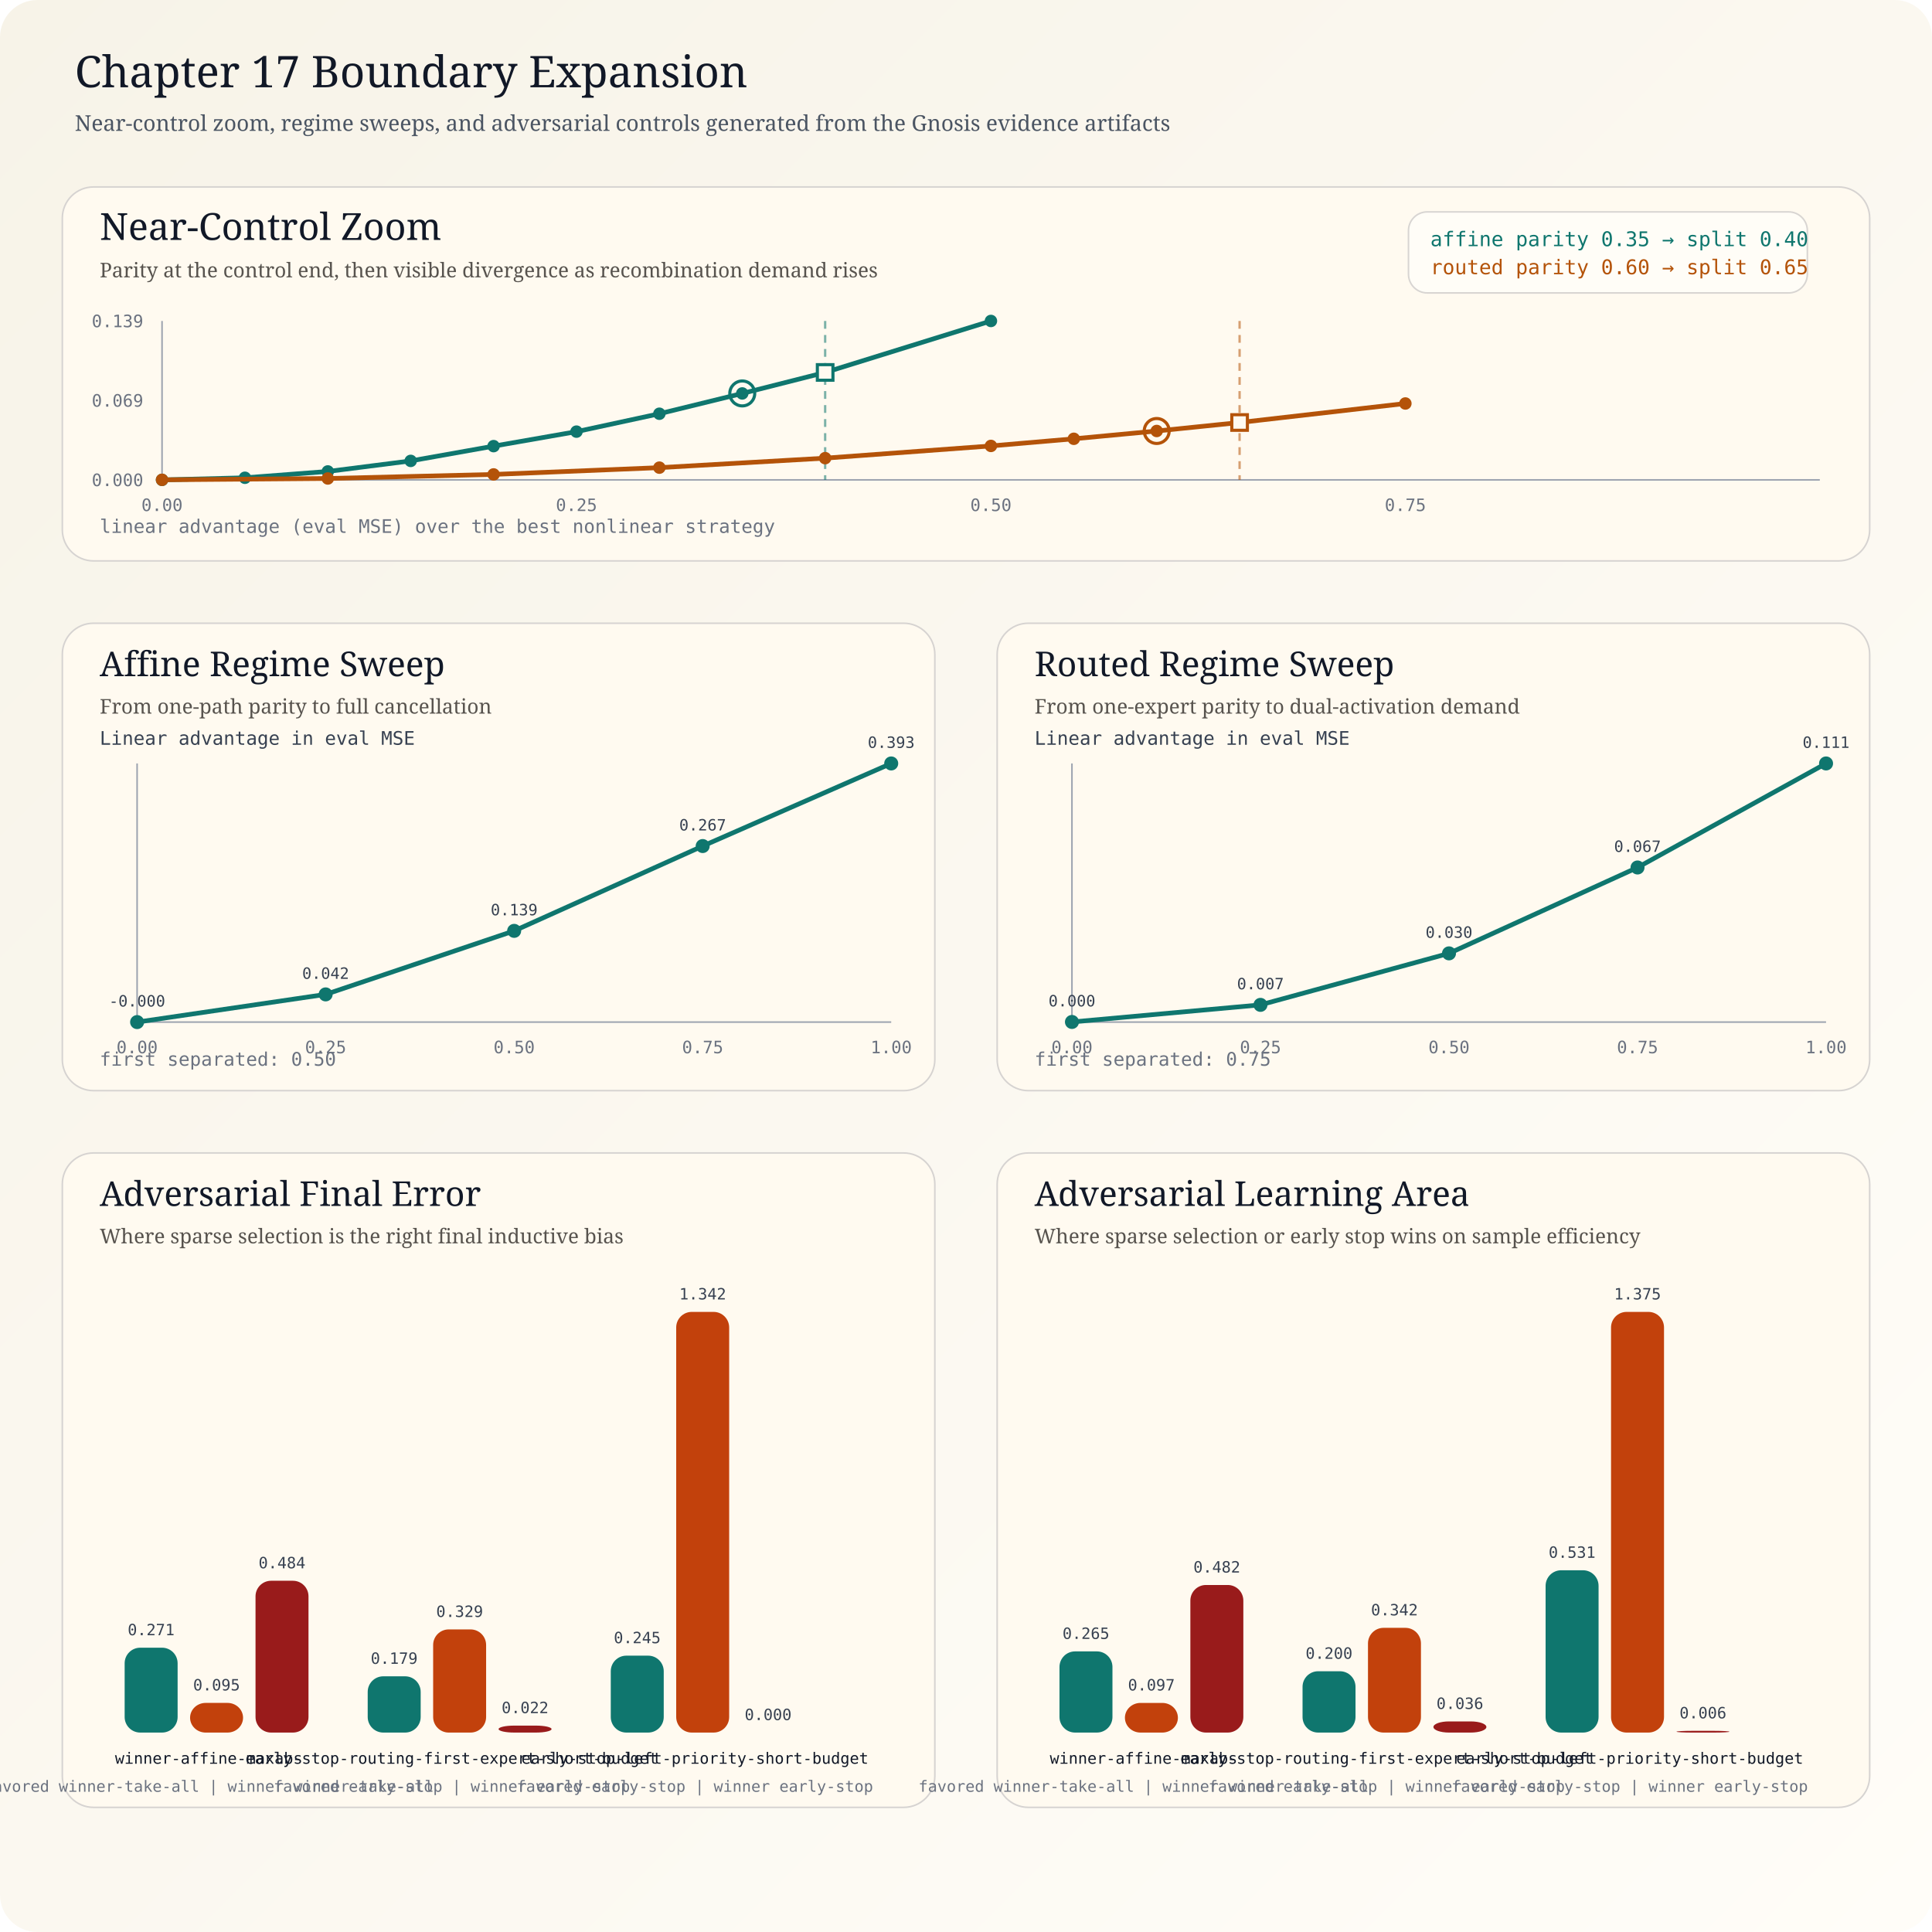
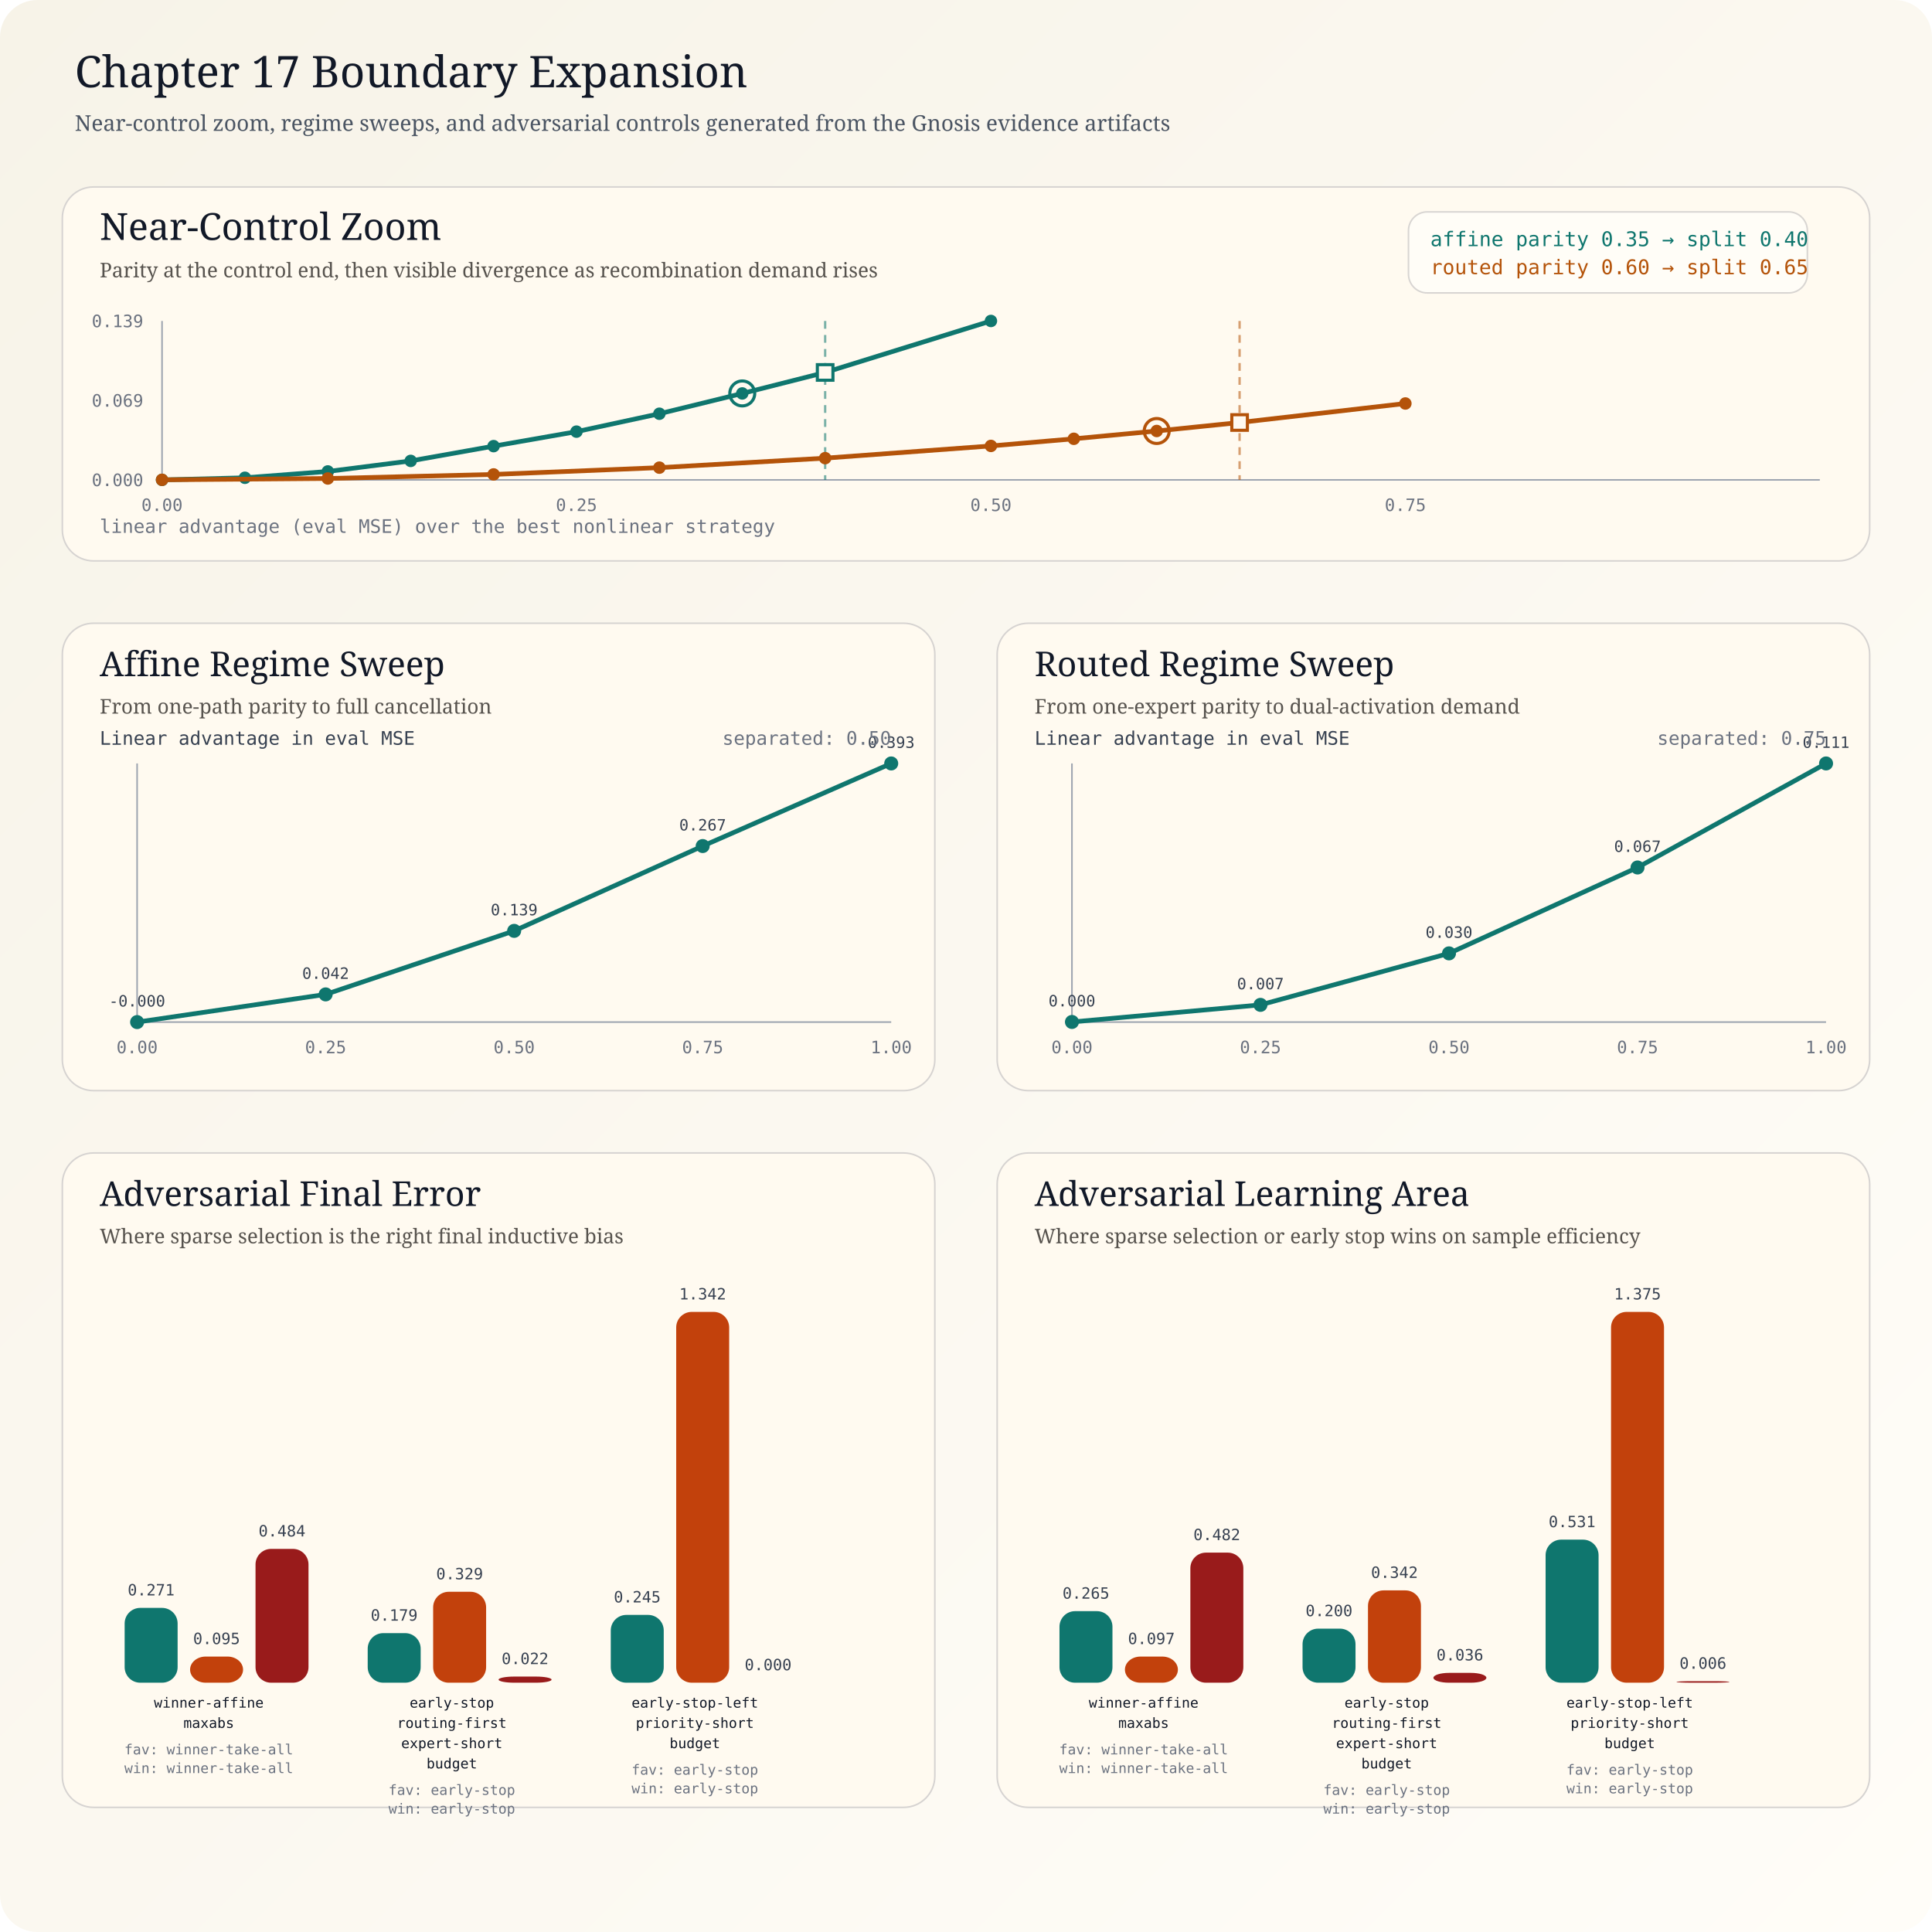
<svg xmlns="http://www.w3.org/2000/svg" width="1240" height="1240" viewBox="0 0 1240 1240" role="img" aria-labelledby="title desc">
  <defs>
    <linearGradient id="bg2" x1="0%" y1="0%" x2="100%" y2="100%">
      <stop offset="0%" stop-color="#f7f3e8" />
      <stop offset="100%" stop-color="#fffdf8" />
    </linearGradient>
  </defs>
  <rect width="1240" height="1240" fill="url(#bg2)" rx="24" />
  <text x="48" y="56" font-family="Georgia, serif" font-size="28" fill="#111827">Chapter 17 Boundary Expansion</text>
  <text x="48" y="84" font-family="Georgia, serif" font-size="14" fill="#4b5563">Near-control zoom, regime sweeps, and adversarial controls generated from the Gnosis evidence artifacts</text>
  <rect x="40" y="120" width="1160" height="240" rx="20" fill="#fffaf0" stroke="#d6d3d1" />
  <text x="64" y="154" font-family="Georgia, serif" font-size="24" fill="#111827">Near-Control Zoom</text>
  <text x="64" y="178" font-family="Georgia, serif" font-size="13" fill="#57534e">Parity at the control end, then visible divergence as recombination demand rises</text>
  <text x="64" y="342" font-family="ui-monospace, SFMono-Regular, monospace" font-size="12" fill="#6b7280">linear advantage (eval MSE) over the best nonlinear strategy</text>
  <line x1="104" y1="308" x2="1168" y2="308" stroke="#9ca3af" stroke-width="1" />
  <line x1="104" y1="206" x2="104" y2="308" stroke="#9ca3af" stroke-width="1" />
  <polyline fill="none" stroke="#0f766e" stroke-width="3" points="104,308 157.2,306.646 210.4,302.583 263.6,295.812 316.8,286.337 370,277.031 423.2,265.544 476.4,252.517 529.6,239.04 636,206" />
  <circle cx="104" cy="308" r="4" fill="#0f766e" />
  <circle cx="157.2" cy="306.646" r="4" fill="#0f766e" />
  <circle cx="210.4" cy="302.583" r="4" fill="#0f766e" />
  <circle cx="263.6" cy="295.812" r="4" fill="#0f766e" />
  <circle cx="316.8" cy="286.337" r="4" fill="#0f766e" />
  <circle cx="370" cy="277.031" r="4" fill="#0f766e" />
  <circle cx="423.2" cy="265.544" r="4" fill="#0f766e" />
  <circle cx="476.4" cy="252.517" r="4" fill="#0f766e" />
  <circle cx="529.6" cy="239.04" r="4" fill="#0f766e" />
  <circle cx="636" cy="206" r="4" fill="#0f766e" />
  <circle cx="476.4" cy="252.517" r="8" fill="none" stroke="#0f766e" stroke-width="2" />
  <line x1="529.6" y1="206" x2="529.6" y2="308" stroke="#0f766e" stroke-width="1.5" stroke-dasharray="5 4" opacity="0.55" />
  <rect x="524.6" y="234.04" width="10" height="10" fill="#fffaf0" stroke="#0f766e" stroke-width="2" />
  <polyline fill="none" stroke="#b45309" stroke-width="3" points="104,307.957 210.4,307.099 316.8,304.495 423.2,300.143 529.6,294.046 636,286.203 689.2,281.628 742.4,276.617 795.6,271.17 902,258.968" />
  <circle cx="104" cy="307.957" r="4" fill="#b45309" />
  <circle cx="210.4" cy="307.099" r="4" fill="#b45309" />
  <circle cx="316.8" cy="304.495" r="4" fill="#b45309" />
  <circle cx="423.2" cy="300.143" r="4" fill="#b45309" />
  <circle cx="529.6" cy="294.046" r="4" fill="#b45309" />
  <circle cx="636" cy="286.203" r="4" fill="#b45309" />
  <circle cx="689.2" cy="281.628" r="4" fill="#b45309" />
  <circle cx="742.4" cy="276.617" r="4" fill="#b45309" />
  <circle cx="795.6" cy="271.17" r="4" fill="#b45309" />
  <circle cx="902" cy="258.968" r="4" fill="#b45309" />
  <circle cx="742.4" cy="276.617" r="8" fill="none" stroke="#b45309" stroke-width="2" />
  <line x1="795.6" y1="206" x2="795.6" y2="308" stroke="#b45309" stroke-width="1.5" stroke-dasharray="5 4" opacity="0.55" />
  <rect x="790.6" y="266.17" width="10" height="10" fill="#fffaf0" stroke="#b45309" stroke-width="2" />
  <text x="104" y="328" text-anchor="middle" font-family="ui-monospace, SFMono-Regular, monospace" font-size="11" fill="#6b7280">0.00</text>
  <text x="370" y="328" text-anchor="middle" font-family="ui-monospace, SFMono-Regular, monospace" font-size="11" fill="#6b7280">0.25</text>
  <text x="636" y="328" text-anchor="middle" font-family="ui-monospace, SFMono-Regular, monospace" font-size="11" fill="#6b7280">0.50</text>
  <text x="902" y="328" text-anchor="middle" font-family="ui-monospace, SFMono-Regular, monospace" font-size="11" fill="#6b7280">0.75</text>
  <text x="92" y="312" text-anchor="end" font-family="ui-monospace, SFMono-Regular, monospace" font-size="11" fill="#6b7280">0.000</text>
  <text x="92" y="261" text-anchor="end" font-family="ui-monospace, SFMono-Regular, monospace" font-size="11" fill="#6b7280">0.069</text>
  <text x="92" y="210" text-anchor="end" font-family="ui-monospace, SFMono-Regular, monospace" font-size="11" fill="#6b7280">0.139</text>
  <rect x="904" y="136" width="256" height="52" rx="12" fill="#fffdf8" stroke="#d6d3d1" opacity="0.96" />
  <text x="918" y="158" font-family="ui-monospace, SFMono-Regular, monospace" font-size="13" fill="#0f766e">affine parity 0.35 → split 0.40</text>
  <text x="918" y="176" font-family="ui-monospace, SFMono-Regular, monospace" font-size="13" fill="#b45309">routed parity 0.60 → split 0.65</text>
  <rect x="40" y="400" width="560" height="300" rx="20" fill="#fffaf0" stroke="#d6d3d1" />
  <text x="64" y="434" font-family="Georgia, serif" font-size="22" fill="#111827">Affine Regime Sweep</text>
  <text x="64" y="458" font-family="Georgia, serif" font-size="13" fill="#57534e">From one-path parity to full cancellation</text>
  <text x="64" y="478" font-family="ui-monospace, SFMono-Regular, monospace" font-size="12" fill="#374151">Linear advantage in eval MSE</text>
  <line x1="88" y1="656" x2="572" y2="656" stroke="#9ca3af" stroke-width="1" />
  <line x1="88" y1="490" x2="88" y2="656" stroke="#9ca3af" stroke-width="1" />
  <polyline fill="none" stroke="#0f766e" stroke-width="3" points="88,656 209,638.223 330,597.448 451,543.013 572,490" />
  <circle cx="88" cy="656" r="4.5" fill="#0f766e" />
  <text x="88" y="676" text-anchor="middle" font-family="ui-monospace, SFMono-Regular, monospace" font-size="11" fill="#6b7280">0.00</text>
  <text x="88" y="646" text-anchor="middle" font-family="ui-monospace, SFMono-Regular, monospace" font-size="10" fill="#374151">-0.000</text>
  <circle cx="209" cy="638.223" r="4.5" fill="#0f766e" />
  <text x="209" y="676" text-anchor="middle" font-family="ui-monospace, SFMono-Regular, monospace" font-size="11" fill="#6b7280">0.25</text>
  <text x="209" y="628.223" text-anchor="middle" font-family="ui-monospace, SFMono-Regular, monospace" font-size="10" fill="#374151">0.042</text>
  <circle cx="330" cy="597.448" r="4.5" fill="#0f766e" />
  <text x="330" y="676" text-anchor="middle" font-family="ui-monospace, SFMono-Regular, monospace" font-size="11" fill="#6b7280">0.50</text>
  <text x="330" y="587.448" text-anchor="middle" font-family="ui-monospace, SFMono-Regular, monospace" font-size="10" fill="#374151">0.139</text>
  <circle cx="451" cy="543.013" r="4.5" fill="#0f766e" />
  <text x="451" y="676" text-anchor="middle" font-family="ui-monospace, SFMono-Regular, monospace" font-size="11" fill="#6b7280">0.75</text>
  <text x="451" y="533.013" text-anchor="middle" font-family="ui-monospace, SFMono-Regular, monospace" font-size="10" fill="#374151">0.267</text>
  <circle cx="572" cy="490" r="4.5" fill="#0f766e" />
  <text x="572" y="676" text-anchor="middle" font-family="ui-monospace, SFMono-Regular, monospace" font-size="11" fill="#6b7280">1.00</text>
  <text x="572" y="480" text-anchor="middle" font-family="ui-monospace, SFMono-Regular, monospace" font-size="10" fill="#374151">0.393</text>
-   <text x="64" y="684" font-family="ui-monospace, SFMono-Regular, monospace" font-size="12" fill="#6b7280">first separated: 0.50</text>
+   <text x="572" y="478" text-anchor="end" font-family="ui-monospace, SFMono-Regular, monospace" font-size="12" fill="#6b7280">separated: 0.50</text>
  <rect x="640" y="400" width="560" height="300" rx="20" fill="#fffaf0" stroke="#d6d3d1" />
  <text x="664" y="434" font-family="Georgia, serif" font-size="22" fill="#111827">Routed Regime Sweep</text>
  <text x="664" y="458" font-family="Georgia, serif" font-size="13" fill="#57534e">From one-expert parity to dual-activation demand</text>
  <text x="664" y="478" font-family="ui-monospace, SFMono-Regular, monospace" font-size="12" fill="#374151">Linear advantage in eval MSE</text>
  <line x1="688" y1="656" x2="1172" y2="656" stroke="#9ca3af" stroke-width="1" />
  <line x1="688" y1="490" x2="688" y2="656" stroke="#9ca3af" stroke-width="1" />
  <polyline fill="none" stroke="#0f766e" stroke-width="3" points="688,655.914 809,644.945 930,611.888 1051,556.771 1172,490" />
  <circle cx="688" cy="655.914" r="4.5" fill="#0f766e" />
  <text x="688" y="676" text-anchor="middle" font-family="ui-monospace, SFMono-Regular, monospace" font-size="11" fill="#6b7280">0.00</text>
  <text x="688" y="645.914" text-anchor="middle" font-family="ui-monospace, SFMono-Regular, monospace" font-size="10" fill="#374151">0.000</text>
  <circle cx="809" cy="644.945" r="4.5" fill="#0f766e" />
  <text x="809" y="676" text-anchor="middle" font-family="ui-monospace, SFMono-Regular, monospace" font-size="11" fill="#6b7280">0.25</text>
  <text x="809" y="634.945" text-anchor="middle" font-family="ui-monospace, SFMono-Regular, monospace" font-size="10" fill="#374151">0.007</text>
  <circle cx="930" cy="611.888" r="4.5" fill="#0f766e" />
  <text x="930" y="676" text-anchor="middle" font-family="ui-monospace, SFMono-Regular, monospace" font-size="11" fill="#6b7280">0.50</text>
  <text x="930" y="601.888" text-anchor="middle" font-family="ui-monospace, SFMono-Regular, monospace" font-size="10" fill="#374151">0.030</text>
  <circle cx="1051" cy="556.771" r="4.5" fill="#0f766e" />
  <text x="1051" y="676" text-anchor="middle" font-family="ui-monospace, SFMono-Regular, monospace" font-size="11" fill="#6b7280">0.75</text>
  <text x="1051" y="546.771" text-anchor="middle" font-family="ui-monospace, SFMono-Regular, monospace" font-size="10" fill="#374151">0.067</text>
  <circle cx="1172" cy="490" r="4.5" fill="#0f766e" />
  <text x="1172" y="676" text-anchor="middle" font-family="ui-monospace, SFMono-Regular, monospace" font-size="11" fill="#6b7280">1.00</text>
  <text x="1172" y="480" text-anchor="middle" font-family="ui-monospace, SFMono-Regular, monospace" font-size="10" fill="#374151">0.111</text>
-   <text x="664" y="684" font-family="ui-monospace, SFMono-Regular, monospace" font-size="12" fill="#6b7280">first separated: 0.75</text>
+   <text x="1172" y="478" text-anchor="end" font-family="ui-monospace, SFMono-Regular, monospace" font-size="12" fill="#6b7280">separated: 0.75</text>
  <rect x="40" y="740" width="560" height="420" rx="20" fill="#fffaf0" stroke="#d6d3d1" />
  <text x="64" y="774" font-family="Georgia, serif" font-size="22" fill="#111827">Adversarial Final Error</text>
  <text x="64" y="798" font-family="Georgia, serif" font-size="13" fill="#57534e">Where sparse selection is the right final inductive bias</text>
-   <rect x="80" y="1057.526" width="34" height="54.474" rx="10" fill="#0f766e" />
-   <text x="97" y="1049.526" text-anchor="middle" font-family="ui-monospace, SFMono-Regular, monospace" font-size="10" fill="#374151">0.271</text>
-   <rect x="122" y="1092.961" width="34" height="19.039" rx="10" fill="#c2410c" />
-   <text x="139" y="1084.961" text-anchor="middle" font-family="ui-monospace, SFMono-Regular, monospace" font-size="10" fill="#374151">0.095</text>
-   <rect x="164" y="1014.566" width="34" height="97.434" rx="10" fill="#991b1b" />
-   <text x="181" y="1006.566" text-anchor="middle" font-family="ui-monospace, SFMono-Regular, monospace" font-size="10" fill="#374151">0.484</text>
-   <text x="134" y="1132" text-anchor="middle" font-family="ui-monospace, SFMono-Regular, monospace" font-size="10" fill="#111827">winner-affine-maxabs</text>
-   <text x="134" y="1150" text-anchor="middle" font-family="ui-monospace, SFMono-Regular, monospace" font-size="10" fill="#6b7280">favored winner-take-all | winner winner-take-all</text>
-   <rect x="236" y="1075.891" width="34" height="36.109" rx="10" fill="#0f766e" />
-   <text x="253" y="1067.891" text-anchor="middle" font-family="ui-monospace, SFMono-Regular, monospace" font-size="10" fill="#374151">0.179</text>
-   <rect x="278" y="1045.791" width="34" height="66.209" rx="10" fill="#c2410c" />
-   <text x="295" y="1037.791" text-anchor="middle" font-family="ui-monospace, SFMono-Regular, monospace" font-size="10" fill="#374151">0.329</text>
-   <rect x="320" y="1107.531" width="34" height="4.469" rx="10" fill="#991b1b" />
-   <text x="337" y="1099.531" text-anchor="middle" font-family="ui-monospace, SFMono-Regular, monospace" font-size="10" fill="#374151">0.022</text>
-   <text x="290" y="1132" text-anchor="middle" font-family="ui-monospace, SFMono-Regular, monospace" font-size="10" fill="#111827">early-stop-routing-first-expert-short-budget</text>
-   <text x="290" y="1150" text-anchor="middle" font-family="ui-monospace, SFMono-Regular, monospace" font-size="10" fill="#6b7280">favored early-stop | winner early-stop</text>
-   <rect x="392" y="1062.636" width="34" height="49.364" rx="10" fill="#0f766e" />
-   <text x="409" y="1054.636" text-anchor="middle" font-family="ui-monospace, SFMono-Regular, monospace" font-size="10" fill="#374151">0.245</text>
-   <rect x="434" y="842" width="34" height="270" rx="10" fill="#c2410c" />
+   <rect x="80" y="1031.982" width="34" height="48.018" rx="10" fill="#0f766e" />
+   <text x="97" y="1023.982" text-anchor="middle" font-family="ui-monospace, SFMono-Regular, monospace" font-size="10" fill="#374151">0.271</text>
+   <rect x="122" y="1063.217" width="34" height="16.783" rx="10" fill="#c2410c" />
+   <text x="139" y="1055.217" text-anchor="middle" font-family="ui-monospace, SFMono-Regular, monospace" font-size="10" fill="#374151">0.095</text>
+   <rect x="164" y="994.114" width="34" height="85.886" rx="10" fill="#991b1b" />
+   <text x="181" y="986.114" text-anchor="middle" font-family="ui-monospace, SFMono-Regular, monospace" font-size="10" fill="#374151">0.484</text>
+   <text x="134" y="1096" text-anchor="middle" font-family="ui-monospace, SFMono-Regular, monospace" font-size="9" fill="#111827">winner-affine</text>
+   <text x="134" y="1109" text-anchor="middle" font-family="ui-monospace, SFMono-Regular, monospace" font-size="9" fill="#111827">maxabs</text>
+   <text x="134" y="1126" text-anchor="middle" font-family="ui-monospace, SFMono-Regular, monospace" font-size="9" fill="#6b7280">fav: winner-take-all</text>
+   <text x="134" y="1138" text-anchor="middle" font-family="ui-monospace, SFMono-Regular, monospace" font-size="9" fill="#6b7280">win: winner-take-all</text>
+   <rect x="236" y="1048.17" width="34" height="31.83" rx="10" fill="#0f766e" />
+   <text x="253" y="1040.17" text-anchor="middle" font-family="ui-monospace, SFMono-Regular, monospace" font-size="10" fill="#374151">0.179</text>
+   <rect x="278" y="1021.638" width="34" height="58.362" rx="10" fill="#c2410c" />
+   <text x="295" y="1013.638" text-anchor="middle" font-family="ui-monospace, SFMono-Regular, monospace" font-size="10" fill="#374151">0.329</text>
+   <rect x="320" y="1076.061" width="34" height="3.939" rx="10" fill="#991b1b" />
+   <text x="337" y="1068.061" text-anchor="middle" font-family="ui-monospace, SFMono-Regular, monospace" font-size="10" fill="#374151">0.022</text>
+   <text x="290" y="1096" text-anchor="middle" font-family="ui-monospace, SFMono-Regular, monospace" font-size="9" fill="#111827">early-stop</text>
+   <text x="290" y="1109" text-anchor="middle" font-family="ui-monospace, SFMono-Regular, monospace" font-size="9" fill="#111827">routing-first</text>
+   <text x="290" y="1122" text-anchor="middle" font-family="ui-monospace, SFMono-Regular, monospace" font-size="9" fill="#111827">expert-short</text>
+   <text x="290" y="1135" text-anchor="middle" font-family="ui-monospace, SFMono-Regular, monospace" font-size="9" fill="#111827">budget</text>
+   <text x="290" y="1152" text-anchor="middle" font-family="ui-monospace, SFMono-Regular, monospace" font-size="9" fill="#6b7280">fav: early-stop</text>
+   <text x="290" y="1164" text-anchor="middle" font-family="ui-monospace, SFMono-Regular, monospace" font-size="9" fill="#6b7280">win: early-stop</text>
+   <rect x="392" y="1036.487" width="34" height="43.513" rx="10" fill="#0f766e" />
+   <text x="409" y="1028.487" text-anchor="middle" font-family="ui-monospace, SFMono-Regular, monospace" font-size="10" fill="#374151">0.245</text>
+   <rect x="434" y="842" width="34" height="238" rx="10" fill="#c2410c" />
  <text x="451" y="834" text-anchor="middle" font-family="ui-monospace, SFMono-Regular, monospace" font-size="10" fill="#374151">1.342</text>
-   <rect x="476" y="1112" width="34" height="2.348858032326399e-7" rx="10" fill="#991b1b" />
-   <text x="493" y="1104" text-anchor="middle" font-family="ui-monospace, SFMono-Regular, monospace" font-size="10" fill="#374151">0.000</text>
-   <text x="446" y="1132" text-anchor="middle" font-family="ui-monospace, SFMono-Regular, monospace" font-size="10" fill="#111827">early-stop-left-priority-short-budget</text>
-   <text x="446" y="1150" text-anchor="middle" font-family="ui-monospace, SFMono-Regular, monospace" font-size="10" fill="#6b7280">favored early-stop | winner early-stop</text>
+   <rect x="476" y="1080" width="34" height="2.070474858124752e-7" rx="10" fill="#991b1b" />
+   <text x="493" y="1072" text-anchor="middle" font-family="ui-monospace, SFMono-Regular, monospace" font-size="10" fill="#374151">0.000</text>
+   <text x="446" y="1096" text-anchor="middle" font-family="ui-monospace, SFMono-Regular, monospace" font-size="9" fill="#111827">early-stop-left</text>
+   <text x="446" y="1109" text-anchor="middle" font-family="ui-monospace, SFMono-Regular, monospace" font-size="9" fill="#111827">priority-short</text>
+   <text x="446" y="1122" text-anchor="middle" font-family="ui-monospace, SFMono-Regular, monospace" font-size="9" fill="#111827">budget</text>
+   <text x="446" y="1139" text-anchor="middle" font-family="ui-monospace, SFMono-Regular, monospace" font-size="9" fill="#6b7280">fav: early-stop</text>
+   <text x="446" y="1151" text-anchor="middle" font-family="ui-monospace, SFMono-Regular, monospace" font-size="9" fill="#6b7280">win: early-stop</text>
  <rect x="640" y="740" width="560" height="420" rx="20" fill="#fffaf0" stroke="#d6d3d1" />
  <text x="664" y="774" font-family="Georgia, serif" font-size="22" fill="#111827">Adversarial Learning Area</text>
  <text x="664" y="798" font-family="Georgia, serif" font-size="13" fill="#57534e">Where sparse selection or early stop wins on sample efficiency</text>
-   <rect x="680" y="1059.898" width="34" height="52.102" rx="10" fill="#0f766e" />
-   <text x="697" y="1051.898" text-anchor="middle" font-family="ui-monospace, SFMono-Regular, monospace" font-size="10" fill="#374151">0.265</text>
-   <rect x="722" y="1092.97" width="34" height="19.03" rx="10" fill="#c2410c" />
-   <text x="739" y="1084.97" text-anchor="middle" font-family="ui-monospace, SFMono-Regular, monospace" font-size="10" fill="#374151">0.097</text>
-   <rect x="764" y="1017.281" width="34" height="94.719" rx="10" fill="#991b1b" />
-   <text x="781" y="1009.281" text-anchor="middle" font-family="ui-monospace, SFMono-Regular, monospace" font-size="10" fill="#374151">0.482</text>
-   <text x="734" y="1132" text-anchor="middle" font-family="ui-monospace, SFMono-Regular, monospace" font-size="10" fill="#111827">winner-affine-maxabs</text>
-   <text x="734" y="1150" text-anchor="middle" font-family="ui-monospace, SFMono-Regular, monospace" font-size="10" fill="#6b7280">favored winner-take-all | winner winner-take-all</text>
-   <rect x="836" y="1072.638" width="34" height="39.362" rx="10" fill="#0f766e" />
-   <text x="853" y="1064.638" text-anchor="middle" font-family="ui-monospace, SFMono-Regular, monospace" font-size="10" fill="#374151">0.200</text>
-   <rect x="878" y="1044.781" width="34" height="67.219" rx="10" fill="#c2410c" />
-   <text x="895" y="1036.781" text-anchor="middle" font-family="ui-monospace, SFMono-Regular, monospace" font-size="10" fill="#374151">0.342</text>
-   <rect x="920" y="1104.842" width="34" height="7.158" rx="10" fill="#991b1b" />
-   <text x="937" y="1096.842" text-anchor="middle" font-family="ui-monospace, SFMono-Regular, monospace" font-size="10" fill="#374151">0.036</text>
-   <text x="890" y="1132" text-anchor="middle" font-family="ui-monospace, SFMono-Regular, monospace" font-size="10" fill="#111827">early-stop-routing-first-expert-short-budget</text>
-   <text x="890" y="1150" text-anchor="middle" font-family="ui-monospace, SFMono-Regular, monospace" font-size="10" fill="#6b7280">favored early-stop | winner early-stop</text>
-   <rect x="992" y="1007.825" width="34" height="104.175" rx="10" fill="#0f766e" />
-   <text x="1009" y="999.825" text-anchor="middle" font-family="ui-monospace, SFMono-Regular, monospace" font-size="10" fill="#374151">0.531</text>
-   <rect x="1034" y="842" width="34" height="270" rx="10" fill="#c2410c" />
+   <rect x="680" y="1034.073" width="34" height="45.927" rx="10" fill="#0f766e" />
+   <text x="697" y="1026.073" text-anchor="middle" font-family="ui-monospace, SFMono-Regular, monospace" font-size="10" fill="#374151">0.265</text>
+   <rect x="722" y="1063.225" width="34" height="16.775" rx="10" fill="#c2410c" />
+   <text x="739" y="1055.225" text-anchor="middle" font-family="ui-monospace, SFMono-Regular, monospace" font-size="10" fill="#374151">0.097</text>
+   <rect x="764" y="996.507" width="34" height="83.493" rx="10" fill="#991b1b" />
+   <text x="781" y="988.507" text-anchor="middle" font-family="ui-monospace, SFMono-Regular, monospace" font-size="10" fill="#374151">0.482</text>
+   <text x="734" y="1096" text-anchor="middle" font-family="ui-monospace, SFMono-Regular, monospace" font-size="9" fill="#111827">winner-affine</text>
+   <text x="734" y="1109" text-anchor="middle" font-family="ui-monospace, SFMono-Regular, monospace" font-size="9" fill="#111827">maxabs</text>
+   <text x="734" y="1126" text-anchor="middle" font-family="ui-monospace, SFMono-Regular, monospace" font-size="9" fill="#6b7280">fav: winner-take-all</text>
+   <text x="734" y="1138" text-anchor="middle" font-family="ui-monospace, SFMono-Regular, monospace" font-size="9" fill="#6b7280">win: winner-take-all</text>
+   <rect x="836" y="1045.303" width="34" height="34.697" rx="10" fill="#0f766e" />
+   <text x="853" y="1037.303" text-anchor="middle" font-family="ui-monospace, SFMono-Regular, monospace" font-size="10" fill="#374151">0.200</text>
+   <rect x="878" y="1020.748" width="34" height="59.252" rx="10" fill="#c2410c" />
+   <text x="895" y="1012.748" text-anchor="middle" font-family="ui-monospace, SFMono-Regular, monospace" font-size="10" fill="#374151">0.342</text>
+   <rect x="920" y="1073.691" width="34" height="6.309" rx="10" fill="#991b1b" />
+   <text x="937" y="1065.691" text-anchor="middle" font-family="ui-monospace, SFMono-Regular, monospace" font-size="10" fill="#374151">0.036</text>
+   <text x="890" y="1096" text-anchor="middle" font-family="ui-monospace, SFMono-Regular, monospace" font-size="9" fill="#111827">early-stop</text>
+   <text x="890" y="1109" text-anchor="middle" font-family="ui-monospace, SFMono-Regular, monospace" font-size="9" fill="#111827">routing-first</text>
+   <text x="890" y="1122" text-anchor="middle" font-family="ui-monospace, SFMono-Regular, monospace" font-size="9" fill="#111827">expert-short</text>
+   <text x="890" y="1135" text-anchor="middle" font-family="ui-monospace, SFMono-Regular, monospace" font-size="9" fill="#111827">budget</text>
+   <text x="890" y="1152" text-anchor="middle" font-family="ui-monospace, SFMono-Regular, monospace" font-size="9" fill="#6b7280">fav: early-stop</text>
+   <text x="890" y="1164" text-anchor="middle" font-family="ui-monospace, SFMono-Regular, monospace" font-size="9" fill="#6b7280">win: early-stop</text>
+   <rect x="992" y="988.172" width="34" height="91.828" rx="10" fill="#0f766e" />
+   <text x="1009" y="980.172" text-anchor="middle" font-family="ui-monospace, SFMono-Regular, monospace" font-size="10" fill="#374151">0.531</text>
+   <rect x="1034" y="842" width="34" height="238" rx="10" fill="#c2410c" />
  <text x="1051" y="834" text-anchor="middle" font-family="ui-monospace, SFMono-Regular, monospace" font-size="10" fill="#374151">1.375</text>
-   <rect x="1076" y="1110.884" width="34" height="1.116" rx="10" fill="#991b1b" />
-   <text x="1093" y="1102.884" text-anchor="middle" font-family="ui-monospace, SFMono-Regular, monospace" font-size="10" fill="#374151">0.006</text>
-   <text x="1046" y="1132" text-anchor="middle" font-family="ui-monospace, SFMono-Regular, monospace" font-size="10" fill="#111827">early-stop-left-priority-short-budget</text>
-   <text x="1046" y="1150" text-anchor="middle" font-family="ui-monospace, SFMono-Regular, monospace" font-size="10" fill="#6b7280">favored early-stop | winner early-stop</text>
+   <rect x="1076" y="1079.016" width="34" height="0.984" rx="10" fill="#991b1b" />
+   <text x="1093" y="1071.016" text-anchor="middle" font-family="ui-monospace, SFMono-Regular, monospace" font-size="10" fill="#374151">0.006</text>
+   <text x="1046" y="1096" text-anchor="middle" font-family="ui-monospace, SFMono-Regular, monospace" font-size="9" fill="#111827">early-stop-left</text>
+   <text x="1046" y="1109" text-anchor="middle" font-family="ui-monospace, SFMono-Regular, monospace" font-size="9" fill="#111827">priority-short</text>
+   <text x="1046" y="1122" text-anchor="middle" font-family="ui-monospace, SFMono-Regular, monospace" font-size="9" fill="#111827">budget</text>
+   <text x="1046" y="1139" text-anchor="middle" font-family="ui-monospace, SFMono-Regular, monospace" font-size="9" fill="#6b7280">fav: early-stop</text>
+   <text x="1046" y="1151" text-anchor="middle" font-family="ui-monospace, SFMono-Regular, monospace" font-size="9" fill="#6b7280">win: early-stop</text>
</svg>
